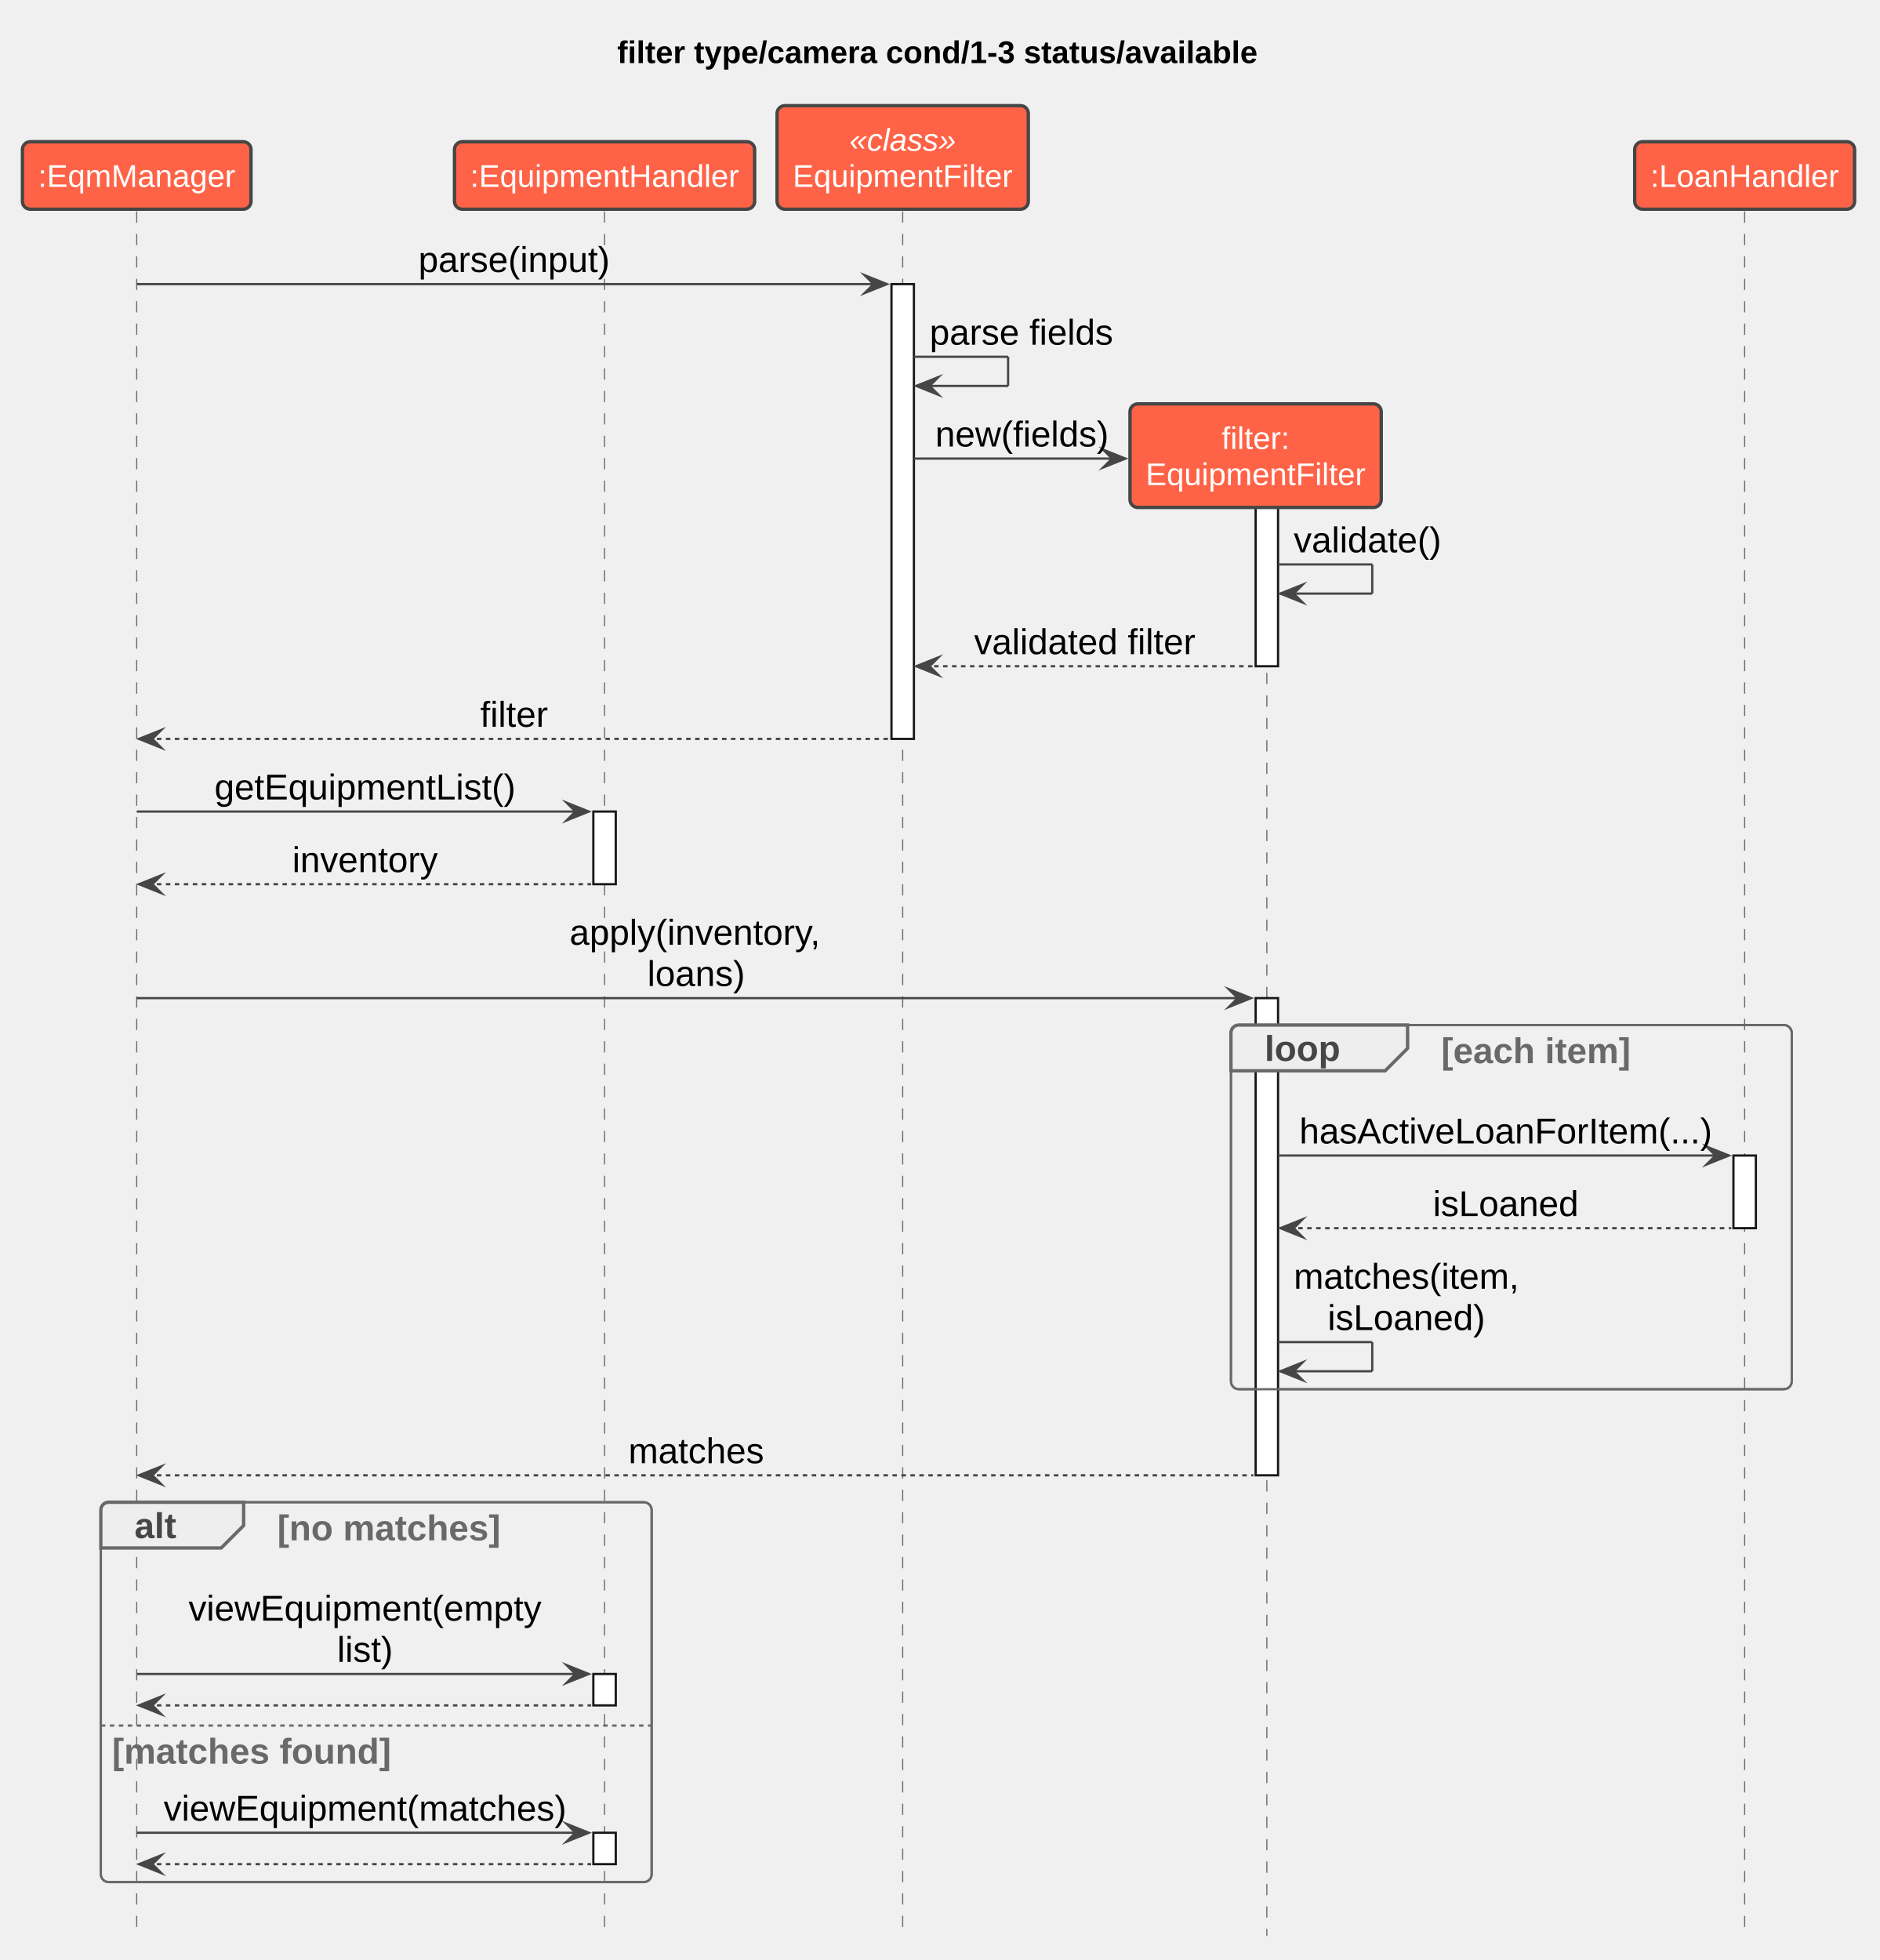
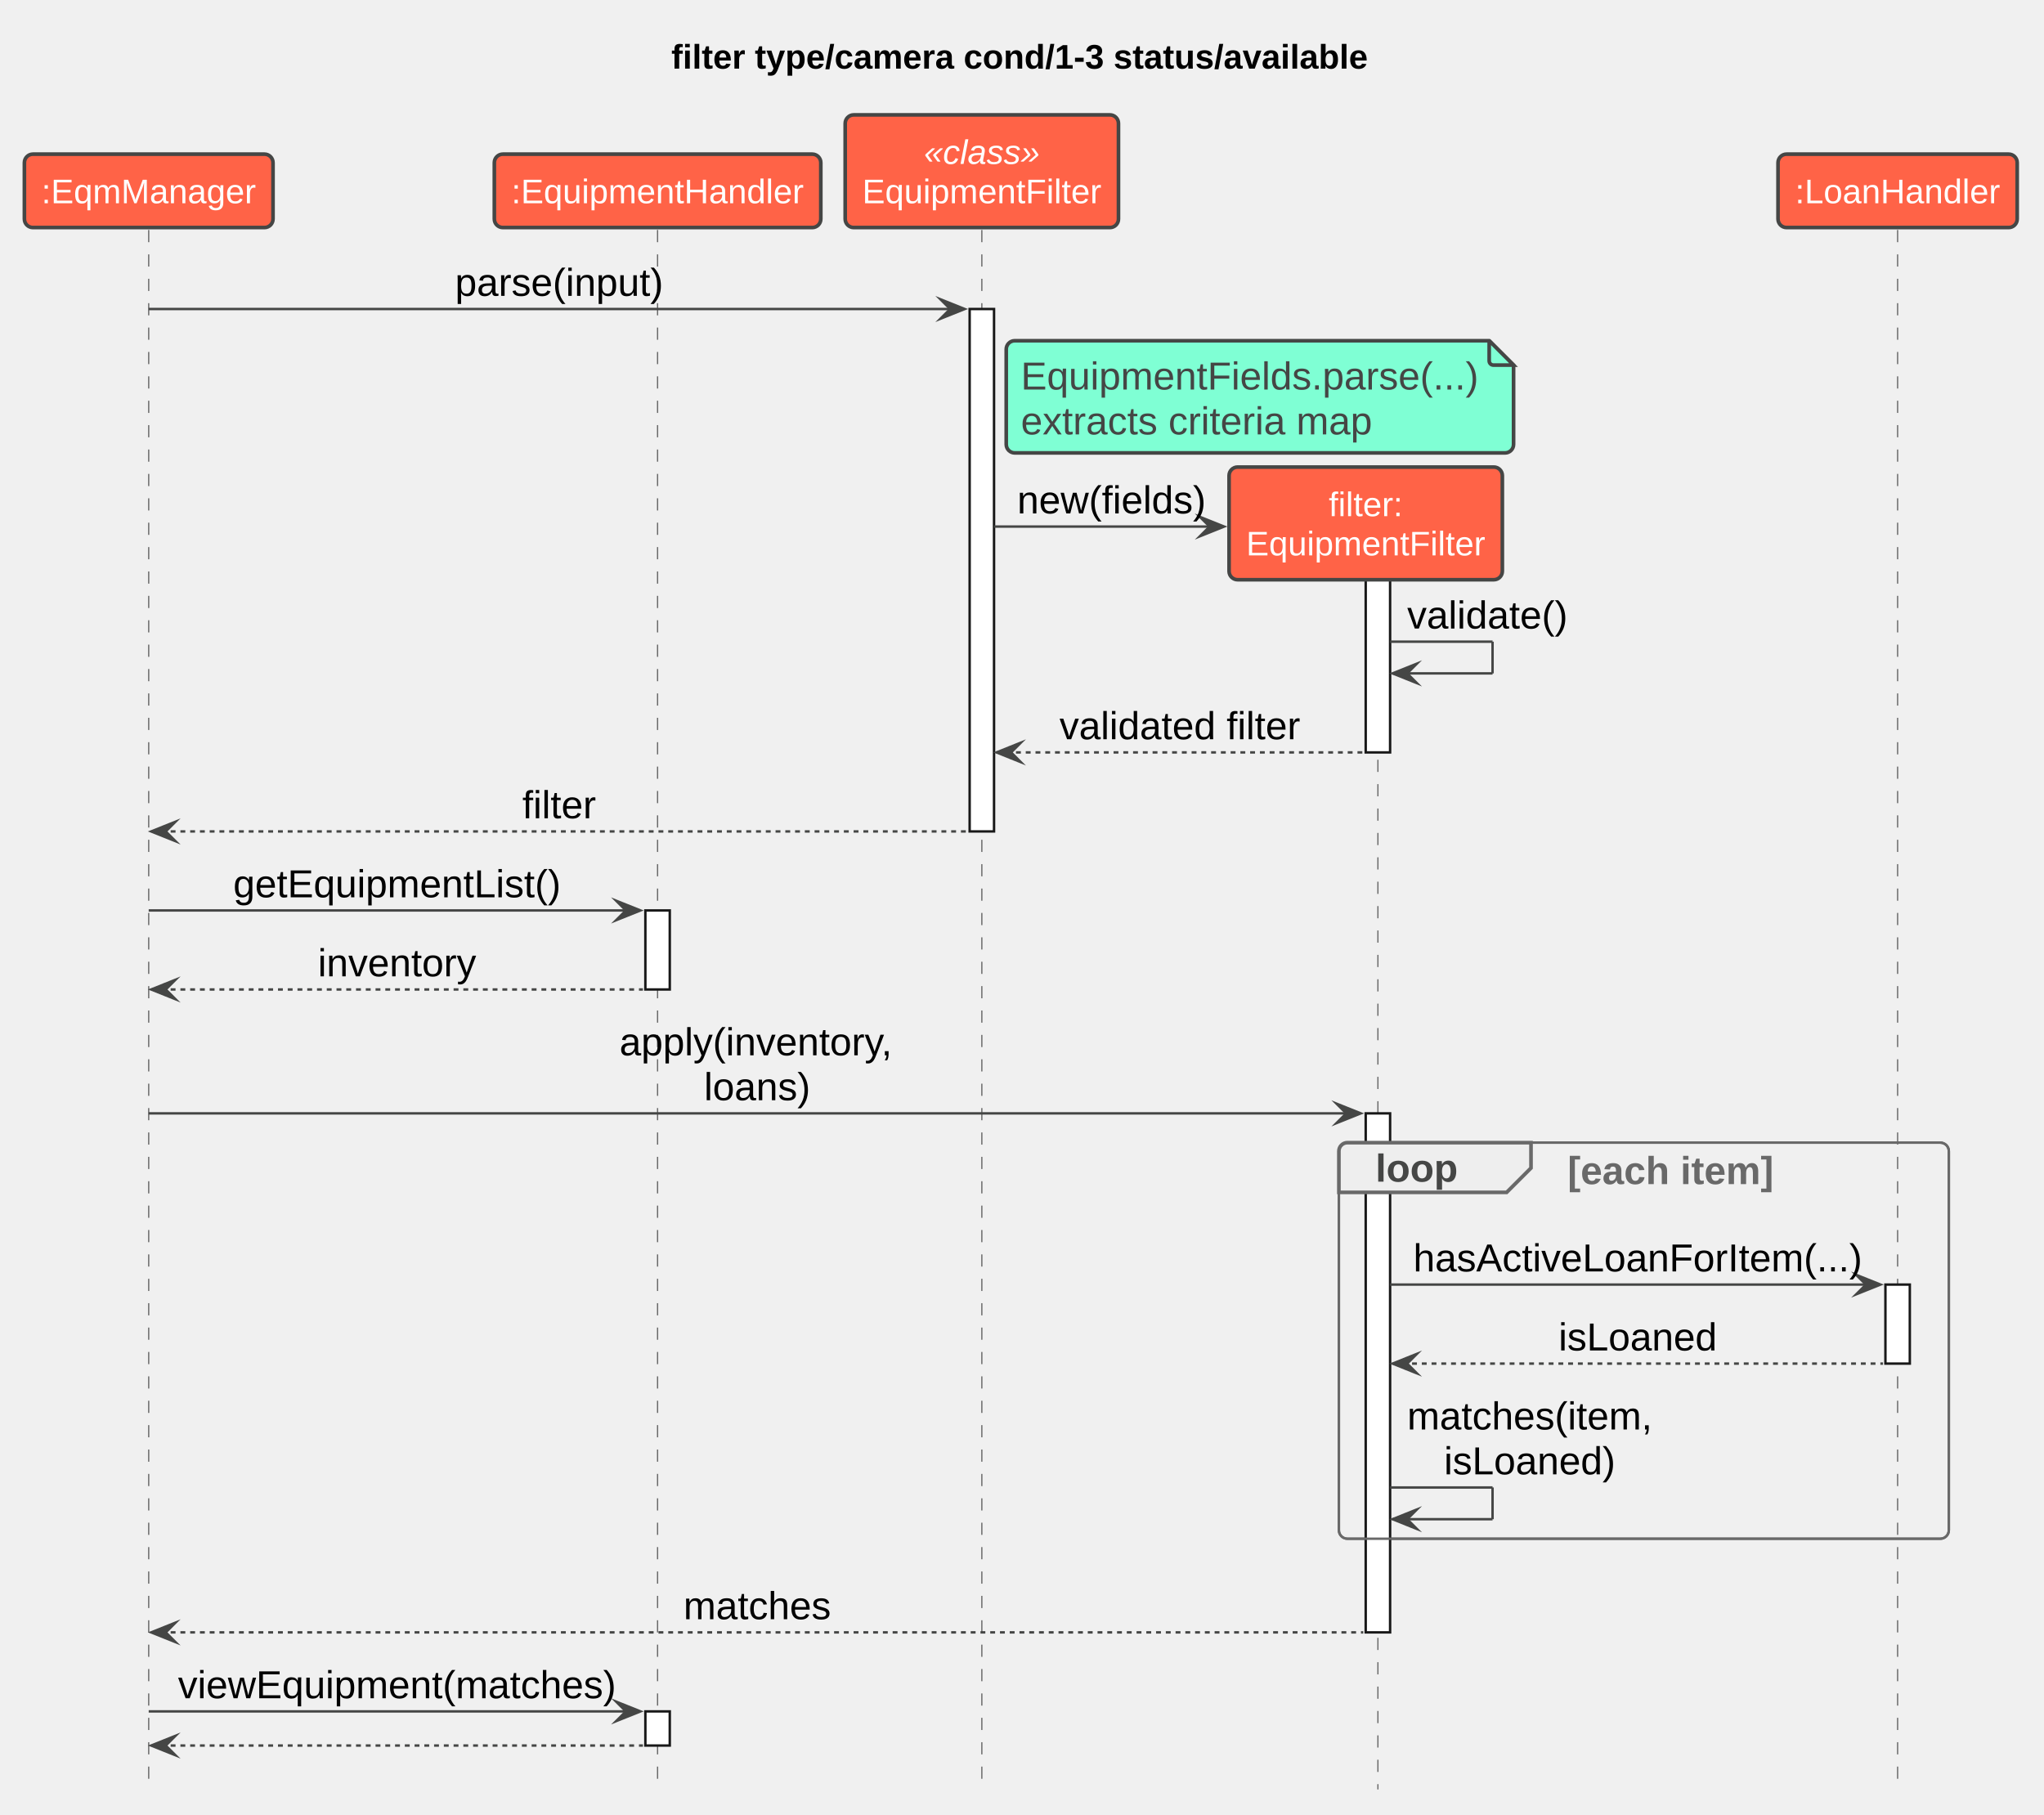
- <svg xmlns="http://www.w3.org/2000/svg" version="1.1" data-diagram-type="SEQUENCE" style="width:838px;height:874px;background:#FFFFFF;" width="838px" height="874px" viewBox="0 0 838 874" zoomAndPan="magnify" preserveAspectRatio="none" contentStyleType="text/css">
+ <svg xmlns="http://www.w3.org/2000/svg" version="1.1" data-diagram-type="SEQUENCE" style="width:838px;height:744px;background:#FFFFFF;" width="838px" height="744px" viewBox="0 0 838 744" zoomAndPan="magnify" preserveAspectRatio="none" contentStyleType="text/css">
  <defs />
  <g font-family="sans-serif" lengthAdjust="spacing">
    <g class="title" data-source-line="8">
      <text x="275.226" y="28.132" fill="#000" font-size="14" textLength="285.564" font-weight="700" font-family="Arial">filter type/camera cond/1-3 status/available</text>
    </g>
-     <rect x="548.915" y="457.079" width="250.07" height="162.391" fill="none" style="stroke:#696969;stroke-width:1;" rx="3.5" ry="3.5" />
-     <rect x="44.965" y="669.868" width="245.625" height="169.391" fill="none" style="stroke:#696969;stroke-width:1;" rx="3.5" ry="3.5" />
+     <rect x="548.915" y="468.478" width="250.07" height="162.391" fill="none" style="stroke:#696969;stroke-width:1;" rx="3.5" ry="3.5" />
    <g class="participant-lifeline" data-qualified-name="Manager" data-entity-uid="part1" id="part1-lifeline" data-source-line="10">
      <g>
-         <rect x="57.465" y="94.296" width="8" height="768.963" fill="#000" fill-opacity="0" />
-         <line x1="60.965" y1="94.296" x2="60.965" y2="863.259" style="stroke:#696969;stroke-width:0.5;stroke-dasharray:5,5;" />
+         <rect x="57.465" y="94.296" width="8" height="639.369" fill="#000" fill-opacity="0" />
+         <line x1="60.965" y1="94.296" x2="60.965" y2="733.665" style="stroke:#696969;stroke-width:0.5;stroke-dasharray:5,5;" />
      </g>
    </g>
    <g class="participant-lifeline" data-qualified-name="Inventory" data-entity-uid="part2" id="part2-lifeline" data-source-line="11">
      <g>
-         <rect x="266.09" y="94.296" width="8" height="768.963" fill="#000" fill-opacity="0" />
-         <line x1="269.59" y1="94.296" x2="269.59" y2="863.259" style="stroke:#696969;stroke-width:0.5;stroke-dasharray:5,5;" />
+         <rect x="266.09" y="94.296" width="8" height="639.369" fill="#000" fill-opacity="0" />
+         <line x1="269.59" y1="94.296" x2="269.59" y2="733.665" style="stroke:#696969;stroke-width:0.5;stroke-dasharray:5,5;" />
      </g>
    </g>
    <g>
-       <rect x="264.59" y="361.884" width="10" height="32.398" fill="#FFF" style="stroke:#181818;stroke-width:1;" />
+       <rect x="264.59" y="373.282" width="10" height="32.398" fill="#FFF" style="stroke:#181818;stroke-width:1;" />
    </g>
    <g>
-       <rect x="264.59" y="746.462" width="10" height="14" fill="#FFF" style="stroke:#181818;stroke-width:1;" />
-     </g>
-     <g>
-       <rect x="264.59" y="817.259" width="10" height="14" fill="#FFF" style="stroke:#181818;stroke-width:1;" />
+       <rect x="264.59" y="701.665" width="10" height="14" fill="#FFF" style="stroke:#181818;stroke-width:1;" />
    </g>
    <g class="participant-lifeline" data-qualified-name="Parsing" data-entity-uid="part3" id="part3-lifeline" data-source-line="12">
      <g>
-         <rect x="399.035" y="94.296" width="8" height="768.963" fill="#000" fill-opacity="0" />
-         <line x1="402.535" y1="94.296" x2="402.535" y2="863.259" style="stroke:#696969;stroke-width:0.5;stroke-dasharray:5,5;" />
+         <rect x="399.035" y="94.296" width="8" height="639.369" fill="#000" fill-opacity="0" />
+         <line x1="402.535" y1="94.296" x2="402.535" y2="733.665" style="stroke:#696969;stroke-width:0.5;stroke-dasharray:5,5;" />
      </g>
    </g>
    <g>
-       <rect x="397.535" y="126.694" width="10" height="202.791" fill="#FFF" style="stroke:#181818;stroke-width:1;" />
+       <rect x="397.535" y="126.694" width="10" height="214.189" fill="#FFF" style="stroke:#181818;stroke-width:1;" />
    </g>
    <g class="participant-lifeline" data-qualified-name="Filter" data-entity-uid="part4" id="part4-lifeline" data-source-line="13">
      <g>
-         <rect x="561.415" y="180.093" width="8" height="683.166" fill="#000" fill-opacity="0" />
-         <line x1="564.915" y1="180.093" x2="564.915" y2="863.259" style="stroke:#696969;stroke-width:0.5;stroke-dasharray:5,5;" />
+         <rect x="561.415" y="191.491" width="8" height="542.174" fill="#000" fill-opacity="0" />
+         <line x1="564.915" y1="191.491" x2="564.915" y2="733.665" style="stroke:#696969;stroke-width:0.5;stroke-dasharray:5,5;" />
      </g>
    </g>
    <g>
-       <rect x="559.915" y="204.491" width="10" height="92.596" fill="#FFF" style="stroke:#181818;stroke-width:1;" />
+       <rect x="559.915" y="215.89" width="10" height="92.596" fill="#FFF" style="stroke:#181818;stroke-width:1;" />
    </g>
    <g>
-       <rect x="559.915" y="445.079" width="10" height="212.789" fill="#FFF" style="stroke:#181818;stroke-width:1;" />
+       <rect x="559.915" y="456.478" width="10" height="212.789" fill="#FFF" style="stroke:#181818;stroke-width:1;" />
    </g>
    <g class="participant-lifeline" data-qualified-name="Loans" data-entity-uid="part5" id="part5-lifeline" data-source-line="14">
      <g>
-         <rect x="774.485" y="94.296" width="8" height="768.963" fill="#000" fill-opacity="0" />
-         <line x1="777.985" y1="94.296" x2="777.985" y2="863.259" style="stroke:#696969;stroke-width:0.5;stroke-dasharray:5,5;" />
+         <rect x="774.485" y="94.296" width="8" height="639.369" fill="#000" fill-opacity="0" />
+         <line x1="777.985" y1="94.296" x2="777.985" y2="733.665" style="stroke:#696969;stroke-width:0.5;stroke-dasharray:5,5;" />
      </g>
    </g>
    <g>
-       <rect x="772.985" y="515.274" width="10" height="32.398" fill="#FFF" style="stroke:#181818;stroke-width:1;" />
+       <rect x="772.985" y="526.673" width="10" height="32.398" fill="#FFF" style="stroke:#181818;stroke-width:1;" />
    </g>
    <g class="participant participant-head" data-qualified-name="Manager" data-entity-uid="part1" id="part1-head" data-source-line="10">
      <rect x="10" y="63.197" width="101.931" height="30.099" fill="#FF6347" style="stroke:#454645;stroke-width:1.5;" rx="3.5" ry="3.5" />
      <text x="17" y="83.329" fill="#FFF" font-size="14" textLength="87.931" font-family="Arial">:EqmManager</text>
    </g>
    <g class="participant participant-head" data-qualified-name="Inventory" data-entity-uid="part2" id="part2-head" data-source-line="11">
      <rect x="202.667" y="63.197" width="133.848" height="30.099" fill="#FF6347" style="stroke:#454645;stroke-width:1.5;" rx="3.5" ry="3.5" />
      <text x="209.667" y="83.329" fill="#FFF" font-size="14" textLength="119.848" font-family="Arial">:EquipmentHandler</text>
    </g>
    <g class="participant participant-head" data-qualified-name="Parsing" data-entity-uid="part3" id="part3-head" data-source-line="12">
      <rect x="346.514" y="47.099" width="112.041" height="46.197" fill="#FF6347" style="stroke:#454645;stroke-width:1.5;" rx="3.5" ry="3.5" />
      <text x="378.8" y="67.23" fill="#FFF" font-size="14" textLength="47.469" font-style="italic" font-family="Arial">«class»</text>
      <text x="353.514" y="83.329" fill="#FFF" font-size="14" textLength="98.041" font-family="Arial">EquipmentFilter</text>
    </g>
    <g class="participant participant-head" data-qualified-name="Loans" data-entity-uid="part5" id="part5-head" data-source-line="14">
      <rect x="728.954" y="63.197" width="98.062" height="30.099" fill="#FF6347" style="stroke:#454645;stroke-width:1.5;" rx="3.5" ry="3.5" />
      <text x="735.954" y="83.329" fill="#FFF" font-size="14" textLength="84.062" font-family="Arial">:LoanHandler</text>
    </g>
    <g class="message" data-entity-1="part1" data-entity-2="part3" id="msg1" data-source-line="16">
      <polygon points="385.535,122.694,395.535,126.694,385.535,130.694,389.535,126.694" fill="#454645" style="stroke:#454645;stroke-width:1;stroke-linejoin:miter;stroke-miterlimit:10;" />
      <line x1="60.965" y1="126.694" x2="391.535" y2="126.694" style="stroke:#454645;stroke-width:1;" />
      <text x="186.563" y="121.304" fill="#000" font-size="16" textLength="85.375" font-family="Arial">parse(input)</text>
    </g>
-     <g class="message" data-entity-1="part3" data-entity-2="part3" id="msg2" data-source-line="18">
-       <line x1="407.535" y1="159.093" x2="449.535" y2="159.093" style="stroke:#454645;stroke-width:1;" />
-       <line x1="449.535" y1="159.093" x2="449.535" y2="172.093" style="stroke:#454645;stroke-width:1;" />
-       <line x1="408.535" y1="172.093" x2="449.535" y2="172.093" style="stroke:#454645;stroke-width:1;" />
-       <polygon points="418.535,168.093,408.535,172.093,418.535,176.093,414.535,172.093" fill="#454645" style="stroke:#454645;stroke-width:1;stroke-linejoin:miter;stroke-miterlimit:10;" />
-       <text x="414.535" y="153.702" fill="#000" font-size="16" textLength="40.023" font-family="Arial">parse</text>
-       <text x="454.558" y="153.702" fill="#000" font-size="16" font-family="Arial"> </text>
-       <text x="459.003" y="153.702" fill="#000" font-size="16" textLength="37.352" font-family="Arial">fields</text>
+     <path d="M412.535,143.194 L412.535,182.194 A3.5,3.5 0 0 0 416.035,185.694 L617.035,185.694 A3.5,3.5 0 0 0 620.535,182.194 L620.535,149.694 L610.535,139.694 L416.035,139.694 A3.5,3.5 0 0 0 412.535,143.194" style="stroke:#454645;stroke-width:1.5;" fill="#7FFFD4" />
+     <path d="M610.535,139.694 L610.535,147.944 A1.75,1.75 0 0 0 612.285,149.694 L620.535,149.694 L610.535,139.694" style="stroke:#454645;stroke-width:1.5;" fill="#7FFFD4" />
+     <text x="418.535" y="159.702" fill="#454645" font-size="16" textLength="187.633" font-family="Arial">EquipmentFields.parse(...)</text>
+     <text x="418.535" y="178.101" fill="#454645" font-size="16" textLength="144.039" font-family="Arial">extracts criteria map</text>
+     <g class="participant participant-head" data-qualified-name="Filter" data-entity-uid="part4" id="part4-head" data-source-line="13">
+       <rect x="503.894" y="191.491" width="112.041" height="46.197" fill="#FF6347" style="stroke:#454645;stroke-width:1.5;" rx="3.5" ry="3.5" />
+       <text x="544.746" y="211.623" fill="#FFF" font-size="14" textLength="30.338" font-family="Arial">filter:</text>
+       <text x="510.894" y="227.722" fill="#FFF" font-size="14" textLength="98.041" font-family="Arial">EquipmentFilter</text>
    </g>
-     <g class="participant participant-head" data-qualified-name="Filter" data-entity-uid="part4" id="part4-head" data-source-line="13">
-       <rect x="503.894" y="180.093" width="112.041" height="46.197" fill="#FF6347" style="stroke:#454645;stroke-width:1.5;" rx="3.5" ry="3.5" />
-       <text x="544.746" y="200.225" fill="#FFF" font-size="14" textLength="30.338" font-family="Arial">filter:</text>
-       <text x="510.894" y="216.323" fill="#FFF" font-size="14" textLength="98.041" font-family="Arial">EquipmentFilter</text>
+     <g class="message" data-entity-1="part3" data-entity-2="part4" id="msg2" data-source-line="23">
+       <polygon points="491.894,211.89,501.894,215.89,491.894,219.89,495.894,215.89" fill="#454645" style="stroke:#454645;stroke-width:1;stroke-linejoin:miter;stroke-miterlimit:10;" />
+       <line x1="407.535" y1="215.89" x2="497.894" y2="215.89" style="stroke:#454645;stroke-width:1;" />
+       <text x="417.035" y="210.499" fill="#000" font-size="16" textLength="77.359" font-family="Arial">new(fields)</text>
    </g>
-     <g class="message" data-entity-1="part3" data-entity-2="part4" id="msg3" data-source-line="20">
-       <polygon points="491.894,200.491,501.894,204.491,491.894,208.491,495.894,204.491" fill="#454645" style="stroke:#454645;stroke-width:1;stroke-linejoin:miter;stroke-miterlimit:10;" />
-       <line x1="407.535" y1="204.491" x2="497.894" y2="204.491" style="stroke:#454645;stroke-width:1;" />
-       <text x="417.035" y="199.101" fill="#000" font-size="16" textLength="77.359" font-family="Arial">new(fields)</text>
+     <g class="message" data-entity-1="part4" data-entity-2="part4" id="msg3" data-source-line="25">
+       <line x1="569.915" y1="263.087" x2="611.915" y2="263.087" style="stroke:#454645;stroke-width:1;" />
+       <line x1="611.915" y1="263.087" x2="611.915" y2="276.087" style="stroke:#454645;stroke-width:1;" />
+       <line x1="570.915" y1="276.087" x2="611.915" y2="276.087" style="stroke:#454645;stroke-width:1;" />
+       <polygon points="580.915,272.087,570.915,276.087,580.915,280.087,576.915,276.087" fill="#454645" style="stroke:#454645;stroke-width:1;stroke-linejoin:miter;stroke-miterlimit:10;" />
+       <text x="576.915" y="257.696" fill="#000" font-size="16" textLength="65.805" font-family="Arial">validate()</text>
    </g>
-     <g class="message" data-entity-1="part4" data-entity-2="part4" id="msg4" data-source-line="22">
-       <line x1="569.915" y1="251.688" x2="611.915" y2="251.688" style="stroke:#454645;stroke-width:1;" />
-       <line x1="611.915" y1="251.688" x2="611.915" y2="264.688" style="stroke:#454645;stroke-width:1;" />
-       <line x1="570.915" y1="264.688" x2="611.915" y2="264.688" style="stroke:#454645;stroke-width:1;" />
-       <polygon points="580.915,260.688,570.915,264.688,580.915,268.688,576.915,264.688" fill="#454645" style="stroke:#454645;stroke-width:1;stroke-linejoin:miter;stroke-miterlimit:10;" />
-       <text x="576.915" y="246.298" fill="#000" font-size="16" textLength="65.805" font-family="Arial">validate()</text>
+     <g class="message" data-entity-1="part4" data-entity-2="part3" id="msg4" data-source-line="26">
+       <polygon points="418.535,304.485,408.535,308.485,418.535,312.485,414.535,308.485" fill="#454645" style="stroke:#454645;stroke-width:1;stroke-linejoin:miter;stroke-miterlimit:10;" />
+       <line x1="412.535" y1="308.485" x2="558.915" y2="308.485" style="stroke:#454645;stroke-width:1;stroke-dasharray:2,2;" />
+       <text x="434.365" y="303.095" fill="#000" font-size="16" textLength="64.047" font-family="Arial">validated</text>
+       <text x="498.412" y="303.095" fill="#000" font-size="16" font-family="Arial"> </text>
+       <text x="502.857" y="303.095" fill="#000" font-size="16" textLength="30.227" font-family="Arial">filter</text>
    </g>
-     <g class="message" data-entity-1="part4" data-entity-2="part3" id="msg5" data-source-line="23">
-       <polygon points="418.535,293.087,408.535,297.087,418.535,301.087,414.535,297.087" fill="#454645" style="stroke:#454645;stroke-width:1;stroke-linejoin:miter;stroke-miterlimit:10;" />
-       <line x1="412.535" y1="297.087" x2="558.915" y2="297.087" style="stroke:#454645;stroke-width:1;stroke-dasharray:2,2;" />
-       <text x="434.365" y="291.696" fill="#000" font-size="16" textLength="64.047" font-family="Arial">validated</text>
-       <text x="498.412" y="291.696" fill="#000" font-size="16" font-family="Arial"> </text>
-       <text x="502.857" y="291.696" fill="#000" font-size="16" textLength="30.227" font-family="Arial">filter</text>
+     <g class="message" data-entity-1="part3" data-entity-2="part1" id="msg5" data-source-line="28">
+       <polygon points="71.965,336.884,61.965,340.884,71.965,344.884,67.965,340.884" fill="#454645" style="stroke:#454645;stroke-width:1;stroke-linejoin:miter;stroke-miterlimit:10;" />
+       <line x1="65.965" y1="340.884" x2="396.535" y2="340.884" style="stroke:#454645;stroke-width:1;stroke-dasharray:2,2;" />
+       <text x="214.137" y="335.493" fill="#000" font-size="16" textLength="30.227" font-family="Arial">filter</text>
    </g>
-     <g class="message" data-entity-1="part3" data-entity-2="part1" id="msg6" data-source-line="25">
-       <polygon points="71.965,325.485,61.965,329.485,71.965,333.485,67.965,329.485" fill="#454645" style="stroke:#454645;stroke-width:1;stroke-linejoin:miter;stroke-miterlimit:10;" />
-       <line x1="65.965" y1="329.485" x2="396.535" y2="329.485" style="stroke:#454645;stroke-width:1;stroke-dasharray:2,2;" />
-       <text x="214.137" y="324.095" fill="#000" font-size="16" textLength="30.227" font-family="Arial">filter</text>
+     <g class="message" data-entity-1="part1" data-entity-2="part2" id="msg6" data-source-line="30">
+       <polygon points="252.59,369.282,262.59,373.282,252.59,377.282,256.59,373.282" fill="#454645" style="stroke:#454645;stroke-width:1;stroke-linejoin:miter;stroke-miterlimit:10;" />
+       <line x1="60.965" y1="373.282" x2="258.59" y2="373.282" style="stroke:#454645;stroke-width:1;" />
+       <text x="95.633" y="367.892" fill="#000" font-size="16" textLength="134.289" font-family="Arial">getEquipmentList()</text>
    </g>
-     <g class="message" data-entity-1="part1" data-entity-2="part2" id="msg7" data-source-line="27">
-       <polygon points="252.59,357.884,262.59,361.884,252.59,365.884,256.59,361.884" fill="#454645" style="stroke:#454645;stroke-width:1;stroke-linejoin:miter;stroke-miterlimit:10;" />
-       <line x1="60.965" y1="361.884" x2="258.59" y2="361.884" style="stroke:#454645;stroke-width:1;" />
-       <text x="95.633" y="356.493" fill="#000" font-size="16" textLength="134.289" font-family="Arial">getEquipmentList()</text>
+     <g class="message" data-entity-1="part2" data-entity-2="part1" id="msg7" data-source-line="32">
+       <polygon points="71.965,401.681,61.965,405.681,71.965,409.681,67.965,405.681" fill="#454645" style="stroke:#454645;stroke-width:1;stroke-linejoin:miter;stroke-miterlimit:10;" />
+       <line x1="65.965" y1="405.681" x2="263.59" y2="405.681" style="stroke:#454645;stroke-width:1;stroke-dasharray:2,2;" />
+       <text x="130.317" y="400.29" fill="#000" font-size="16" textLength="64.922" font-family="Arial">inventory</text>
    </g>
-     <g class="message" data-entity-1="part2" data-entity-2="part1" id="msg8" data-source-line="29">
-       <polygon points="71.965,390.282,61.965,394.282,71.965,398.282,67.965,394.282" fill="#454645" style="stroke:#454645;stroke-width:1;stroke-linejoin:miter;stroke-miterlimit:10;" />
-       <line x1="65.965" y1="394.282" x2="263.59" y2="394.282" style="stroke:#454645;stroke-width:1;stroke-dasharray:2,2;" />
-       <text x="130.317" y="388.892" fill="#000" font-size="16" textLength="64.922" font-family="Arial">inventory</text>
+     <g class="message" data-entity-1="part1" data-entity-2="part4" id="msg8" data-source-line="34">
+       <polygon points="547.915,452.478,557.915,456.478,547.915,460.478,551.915,456.478" fill="#454645" style="stroke:#454645;stroke-width:1;stroke-linejoin:miter;stroke-miterlimit:10;" />
+       <line x1="60.965" y1="456.478" x2="553.915" y2="456.478" style="stroke:#454645;stroke-width:1;" />
+       <text x="253.967" y="432.688" fill="#000" font-size="16" textLength="112.945" font-family="Arial">apply(inventory,</text>
+       <text x="288.651" y="451.087" fill="#000" font-size="16" textLength="43.578" font-family="Arial">loans)</text>
    </g>
-     <g class="message" data-entity-1="part1" data-entity-2="part4" id="msg9" data-source-line="31">
-       <polygon points="547.915,441.079,557.915,445.079,547.915,449.079,551.915,445.079" fill="#454645" style="stroke:#454645;stroke-width:1;stroke-linejoin:miter;stroke-miterlimit:10;" />
-       <line x1="60.965" y1="445.079" x2="553.915" y2="445.079" style="stroke:#454645;stroke-width:1;" />
-       <text x="253.967" y="421.29" fill="#000" font-size="16" textLength="112.945" font-family="Arial">apply(inventory,</text>
-       <text x="288.651" y="439.688" fill="#000" font-size="16" textLength="43.578" font-family="Arial">loans)</text>
+     <path d="M552.415,468.478 L627.68,468.478 L627.68,478.876 L617.68,488.876 L548.915,488.876 L548.915,471.978 A3.5,3.5 0 0 1 552.415,468.478" style="stroke:#696969;stroke-width:1.5;" fill="#EEE" />
+     <rect x="548.915" y="468.478" width="250.07" height="162.391" fill="none" style="stroke:#696969;stroke-width:1;" rx="3.5" ry="3.5" />
+     <text x="563.915" y="484.485" fill="#454645" font-size="16" textLength="33.766" font-weight="700" font-family="Arial">loop</text>
+     <text x="642.68" y="485.485" fill="#696969" font-size="16" textLength="84.469" font-weight="700" font-family="Arial">[each item]</text>
+     <g class="message" data-entity-1="part4" data-entity-2="part5" id="msg9" data-source-line="37">
+       <polygon points="760.985,522.673,770.985,526.673,760.985,530.673,764.985,526.673" fill="#454645" style="stroke:#454645;stroke-width:1;stroke-linejoin:miter;stroke-miterlimit:10;" />
+       <line x1="569.915" y1="526.673" x2="766.985" y2="526.673" style="stroke:#454645;stroke-width:1;" />
+       <text x="579.415" y="521.282" fill="#000" font-size="16" textLength="184.07" font-family="Arial">hasActiveLoanForItem(...)</text>
    </g>
-     <path d="M552.415,457.079 L627.68,457.079 L627.68,467.478 L617.68,477.478 L548.915,477.478 L548.915,460.579 A3.5,3.5 0 0 1 552.415,457.079" style="stroke:#696969;stroke-width:1.5;" fill="#EEE" />
-     <rect x="548.915" y="457.079" width="250.07" height="162.391" fill="none" style="stroke:#696969;stroke-width:1;" rx="3.5" ry="3.5" />
-     <text x="563.915" y="473.087" fill="#454645" font-size="16" textLength="33.766" font-weight="700" font-family="Arial">loop</text>
-     <text x="642.68" y="474.087" fill="#696969" font-size="16" textLength="84.469" font-weight="700" font-family="Arial">[each item]</text>
-     <g class="message" data-entity-1="part4" data-entity-2="part5" id="msg10" data-source-line="34">
-       <polygon points="760.985,511.274,770.985,515.274,760.985,519.274,764.985,515.274" fill="#454645" style="stroke:#454645;stroke-width:1;stroke-linejoin:miter;stroke-miterlimit:10;" />
-       <line x1="569.915" y1="515.274" x2="766.985" y2="515.274" style="stroke:#454645;stroke-width:1;" />
-       <text x="579.415" y="509.884" fill="#000" font-size="16" textLength="184.07" font-family="Arial">hasActiveLoanForItem(...)</text>
+     <g class="message" data-entity-1="part5" data-entity-2="part4" id="msg10" data-source-line="39">
+       <polygon points="580.915,555.071,570.915,559.071,580.915,563.071,576.915,559.071" fill="#454645" style="stroke:#454645;stroke-width:1;stroke-linejoin:miter;stroke-miterlimit:10;" />
+       <line x1="574.915" y1="559.071" x2="771.985" y2="559.071" style="stroke:#454645;stroke-width:1;stroke-dasharray:2,2;" />
+       <text x="638.977" y="553.681" fill="#000" font-size="16" textLength="64.945" font-family="Arial">isLoaned</text>
    </g>
-     <g class="message" data-entity-1="part5" data-entity-2="part4" id="msg11" data-source-line="36">
-       <polygon points="580.915,543.673,570.915,547.673,580.915,551.673,576.915,547.673" fill="#454645" style="stroke:#454645;stroke-width:1;stroke-linejoin:miter;stroke-miterlimit:10;" />
-       <line x1="574.915" y1="547.673" x2="771.985" y2="547.673" style="stroke:#454645;stroke-width:1;stroke-dasharray:2,2;" />
-       <text x="638.977" y="542.282" fill="#000" font-size="16" textLength="64.945" font-family="Arial">isLoaned</text>
+     <g class="message" data-entity-1="part4" data-entity-2="part4" id="msg11" data-source-line="41">
+       <line x1="569.915" y1="609.868" x2="611.915" y2="609.868" style="stroke:#454645;stroke-width:1;" />
+       <line x1="611.915" y1="609.868" x2="611.915" y2="622.868" style="stroke:#454645;stroke-width:1;" />
+       <line x1="570.915" y1="622.868" x2="611.915" y2="622.868" style="stroke:#454645;stroke-width:1;" />
+       <polygon points="580.915,618.868,570.915,622.868,580.915,626.868,576.915,622.868" fill="#454645" style="stroke:#454645;stroke-width:1;stroke-linejoin:miter;stroke-miterlimit:10;" />
+       <text x="576.915" y="586.079" fill="#000" font-size="16" textLength="100.469" font-family="Arial">matches(item,</text>
+       <text x="592.012" y="604.478" fill="#000" font-size="16" textLength="70.273" font-family="Arial">isLoaned)</text>
    </g>
-     <g class="message" data-entity-1="part4" data-entity-2="part4" id="msg12" data-source-line="38">
-       <line x1="569.915" y1="598.47" x2="611.915" y2="598.47" style="stroke:#454645;stroke-width:1;" />
-       <line x1="611.915" y1="598.47" x2="611.915" y2="611.47" style="stroke:#454645;stroke-width:1;" />
-       <line x1="570.915" y1="611.47" x2="611.915" y2="611.47" style="stroke:#454645;stroke-width:1;" />
-       <polygon points="580.915,607.47,570.915,611.47,580.915,615.47,576.915,611.47" fill="#454645" style="stroke:#454645;stroke-width:1;stroke-linejoin:miter;stroke-miterlimit:10;" />
-       <text x="576.915" y="574.681" fill="#000" font-size="16" textLength="100.469" font-family="Arial">matches(item,</text>
-       <text x="592.012" y="593.079" fill="#000" font-size="16" textLength="70.273" font-family="Arial">isLoaned)</text>
+     <g class="message" data-entity-1="part4" data-entity-2="part1" id="msg12" data-source-line="43">
+       <polygon points="71.965,665.267,61.965,669.267,71.965,673.267,67.965,669.267" fill="#454645" style="stroke:#454645;stroke-width:1;stroke-linejoin:miter;stroke-miterlimit:10;" />
+       <line x1="65.965" y1="669.267" x2="558.915" y2="669.267" style="stroke:#454645;stroke-width:1;stroke-dasharray:2,2;" />
+       <text x="280.206" y="663.876" fill="#000" font-size="16" textLength="60.469" font-family="Arial">matches</text>
    </g>
-     <g class="message" data-entity-1="part4" data-entity-2="part1" id="msg13" data-source-line="40">
-       <polygon points="71.965,653.868,61.965,657.868,71.965,661.868,67.965,657.868" fill="#454645" style="stroke:#454645;stroke-width:1;stroke-linejoin:miter;stroke-miterlimit:10;" />
-       <line x1="65.965" y1="657.868" x2="558.915" y2="657.868" style="stroke:#454645;stroke-width:1;stroke-dasharray:2,2;" />
-       <text x="280.206" y="652.478" fill="#000" font-size="16" textLength="60.469" font-family="Arial">matches</text>
+     <g class="message" data-entity-1="part1" data-entity-2="part2" id="msg13" data-source-line="45">
+       <polygon points="252.59,697.665,262.59,701.665,252.59,705.665,256.59,701.665" fill="#454645" style="stroke:#454645;stroke-width:1;stroke-linejoin:miter;stroke-miterlimit:10;" />
+       <line x1="60.965" y1="701.665" x2="258.59" y2="701.665" style="stroke:#454645;stroke-width:1;" />
+       <text x="72.965" y="696.274" fill="#000" font-size="16" textLength="179.625" font-family="Arial">viewEquipment(matches)</text>
    </g>
-     <path d="M48.465,669.868 L108.637,669.868 L108.637,680.267 L98.637,690.267 L44.965,690.267 L44.965,673.368 A3.5,3.5 0 0 1 48.465,669.868" style="stroke:#696969;stroke-width:1.5;" fill="#EEE" />
-     <rect x="44.965" y="669.868" width="245.625" height="169.391" fill="none" style="stroke:#696969;stroke-width:1;" rx="3.5" ry="3.5" />
-     <text x="59.965" y="685.876" fill="#454645" font-size="16" textLength="18.672" font-weight="700" font-family="Arial">alt</text>
-     <text x="123.637" y="686.876" fill="#696969" font-size="16" textLength="99.57" font-weight="700" font-family="Arial">[no matches]</text>
-     <g class="message" data-entity-1="part1" data-entity-2="part2" id="msg14" data-source-line="43">
-       <polygon points="252.59,742.462,262.59,746.462,252.59,750.462,256.59,746.462" fill="#454645" style="stroke:#454645;stroke-width:1;stroke-linejoin:miter;stroke-miterlimit:10;" />
-       <line x1="60.965" y1="746.462" x2="258.59" y2="746.462" style="stroke:#454645;stroke-width:1;" />
-       <text x="84.079" y="722.673" fill="#000" font-size="16" textLength="157.398" font-family="Arial">viewEquipment(empty</text>
-       <text x="150.336" y="741.071" fill="#000" font-size="16" textLength="24.883" font-family="Arial">list)</text>
-     </g>
-     <g class="message" data-entity-1="part2" data-entity-2="part1" id="msg15" data-source-line="45">
-       <polygon points="71.965,756.462,61.965,760.462,71.965,764.462,67.965,760.462" fill="#454645" style="stroke:#454645;stroke-width:1;stroke-linejoin:miter;stroke-miterlimit:10;" />
-       <line x1="65.965" y1="760.462" x2="263.59" y2="760.462" style="stroke:#454645;stroke-width:1;stroke-dasharray:2,2;" />
-     </g>
-     <line x1="44.965" y1="769.462" x2="290.59" y2="769.462" style="stroke:#696969;stroke-width:1;stroke-dasharray:2,2;" />
-     <text x="49.965" y="786.47" fill="#696969" font-size="16" textLength="124.445" font-weight="700" font-family="Arial">[matches found]</text>
-     <g class="message" data-entity-1="part1" data-entity-2="part2" id="msg16" data-source-line="48">
-       <polygon points="252.59,813.259,262.59,817.259,252.59,821.259,256.59,817.259" fill="#454645" style="stroke:#454645;stroke-width:1;stroke-linejoin:miter;stroke-miterlimit:10;" />
-       <line x1="60.965" y1="817.259" x2="258.59" y2="817.259" style="stroke:#454645;stroke-width:1;" />
-       <text x="72.965" y="811.868" fill="#000" font-size="16" textLength="179.625" font-family="Arial">viewEquipment(matches)</text>
-     </g>
-     <g class="message" data-entity-1="part2" data-entity-2="part1" id="msg17" data-source-line="50">
-       <polygon points="71.965,827.259,61.965,831.259,71.965,835.259,67.965,831.259" fill="#454645" style="stroke:#454645;stroke-width:1;stroke-linejoin:miter;stroke-miterlimit:10;" />
-       <line x1="65.965" y1="831.259" x2="263.59" y2="831.259" style="stroke:#454645;stroke-width:1;stroke-dasharray:2,2;" />
+     <g class="message" data-entity-1="part2" data-entity-2="part1" id="msg14" data-source-line="47">
+       <polygon points="71.965,711.665,61.965,715.665,71.965,719.665,67.965,715.665" fill="#454645" style="stroke:#454645;stroke-width:1;stroke-linejoin:miter;stroke-miterlimit:10;" />
+       <line x1="65.965" y1="715.665" x2="263.59" y2="715.665" style="stroke:#454645;stroke-width:1;stroke-dasharray:2,2;" />
    </g>
  </g>
</svg>
